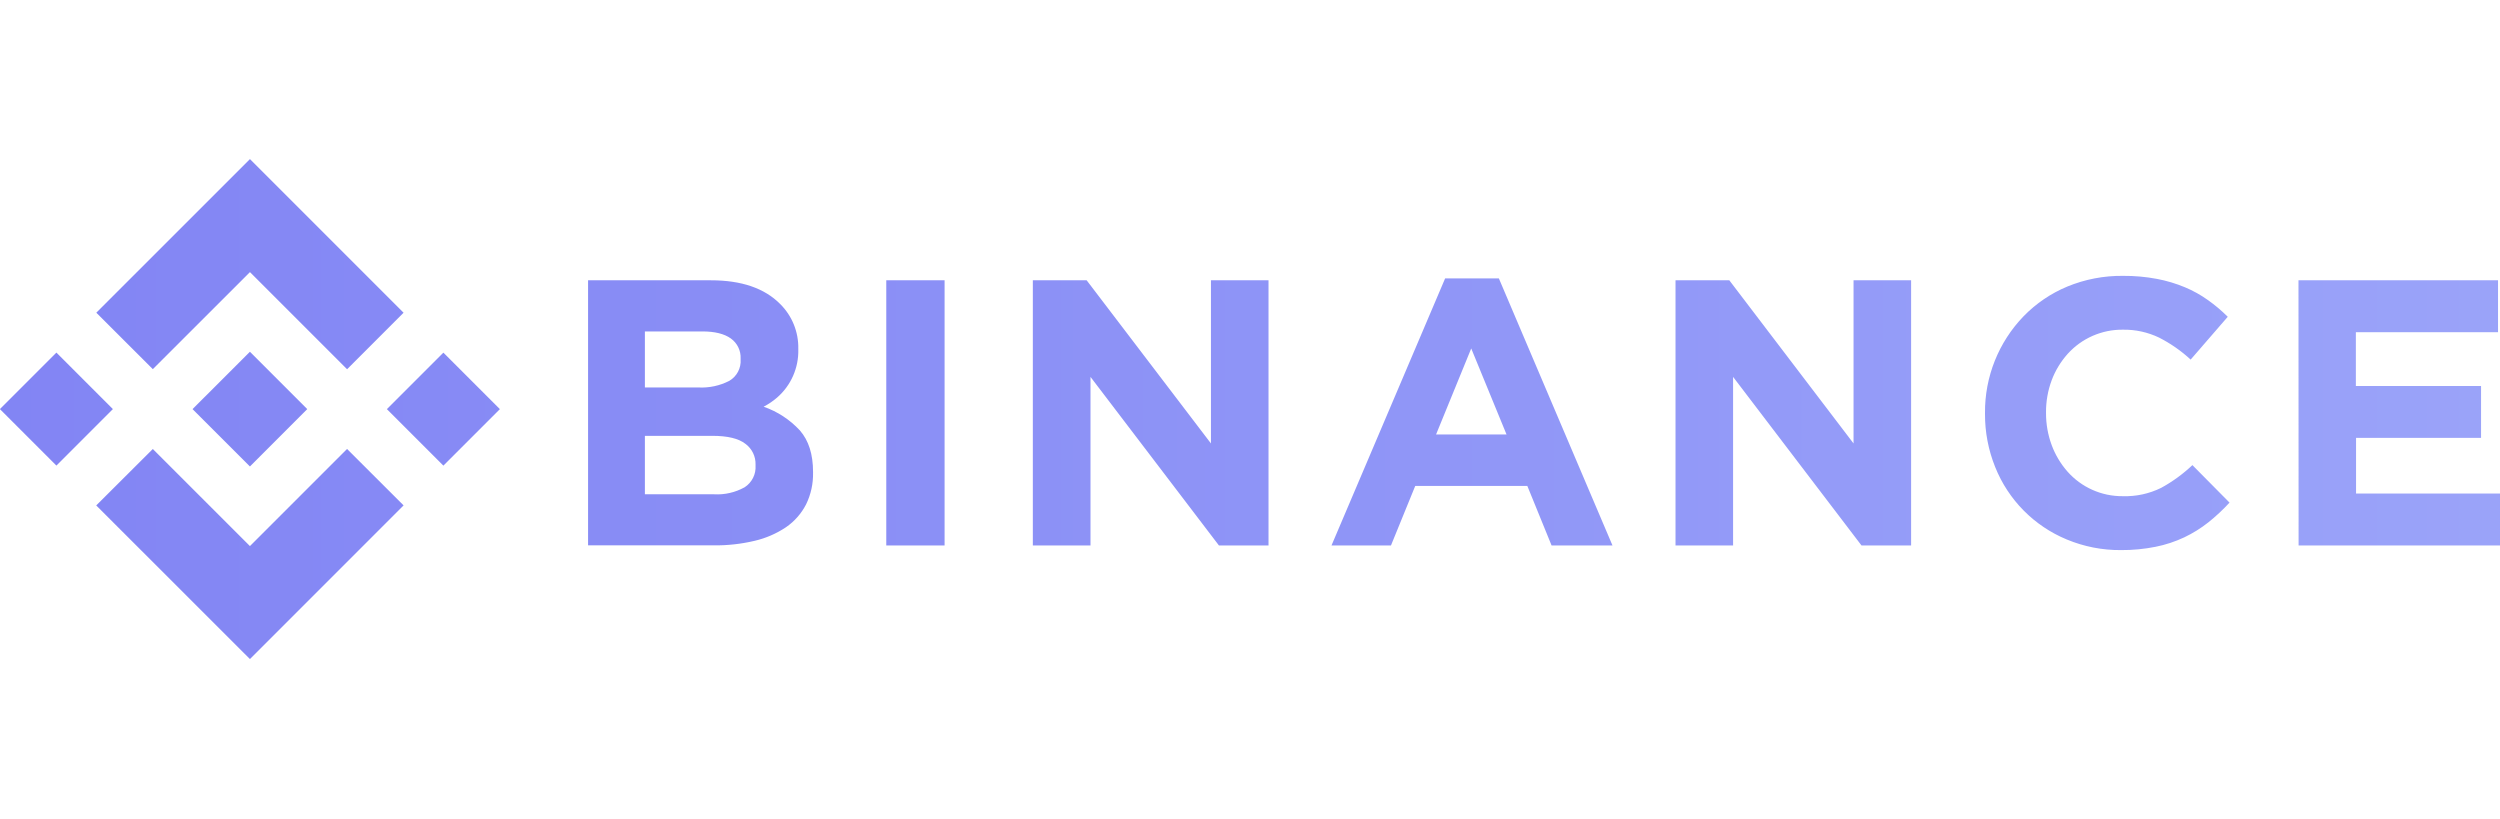
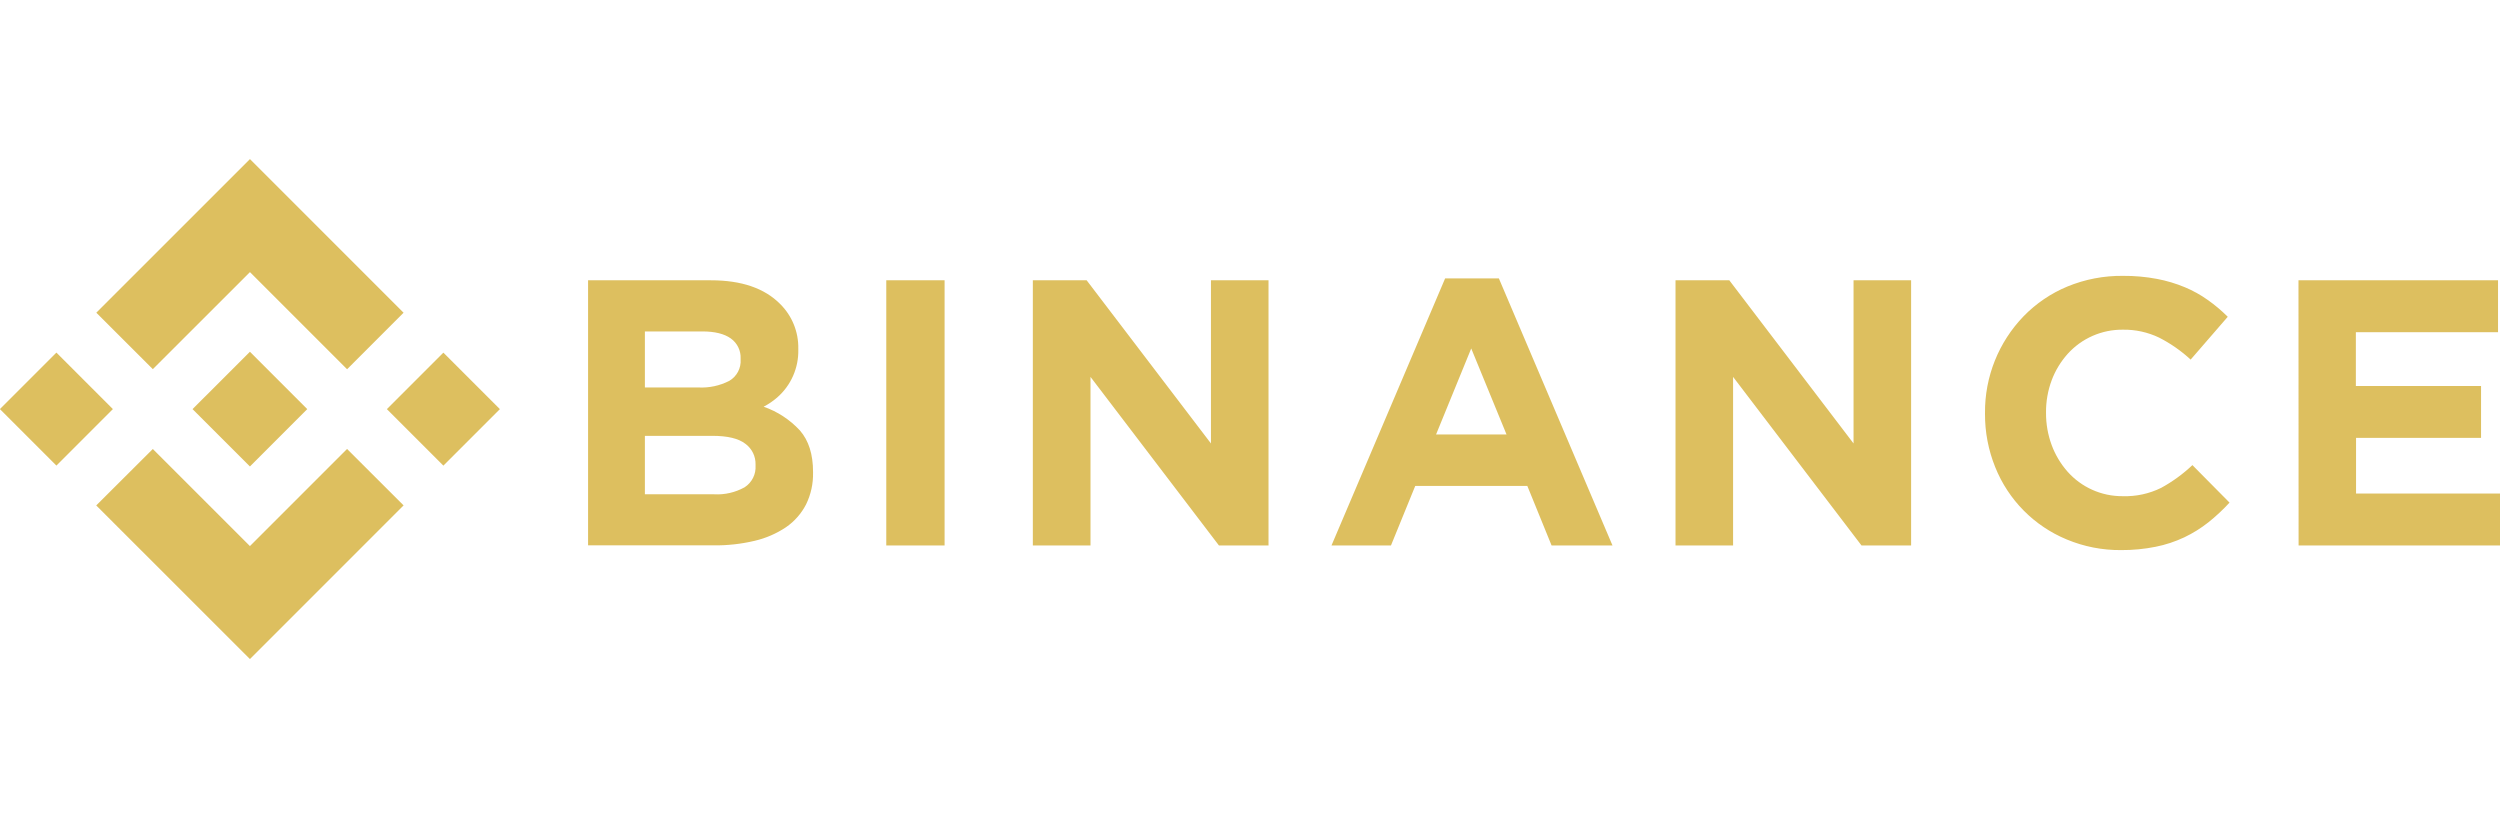
<svg xmlns="http://www.w3.org/2000/svg" width="110" height="36" fill="none">
  <path fill="url(#a)" fill-opacity=".8" fill-rule="evenodd" d="m10.998 11.973-4.273 4.27-2.487-2.484L10.998 7l6.759 6.76-2.485 2.487-4.274-4.274Zm-8.516 3.541L-.004 18l2.486 2.486L4.967 18l-2.485-2.486Zm4.242 4.242 4.273 4.272 4.274-4.274 2.487 2.483-.002.002-6.759 6.76-6.76-6.757-.003-.003 2.49-2.483Zm12.785-4.24-2.486 2.486 2.486 2.486 2.486-2.486-2.486-2.486ZM13.519 18l-2.522-2.523-1.864 1.864-.216.214-.44.441-.004.004.003.005 2.521 2.52L13.52 18 13.52 18h-.001Zm17.763-5.667h-5.407v11.663h5.541a7.427 7.427 0 0 0 1.788-.2 4.181 4.181 0 0 0 1.382-.6c.371-.255.674-.6.88-1a3.03 3.03 0 0 0 .308-1.401v-.033c0-.776-.194-1.384-.58-1.824a3.936 3.936 0 0 0-1.594-1.043c.211-.11.409-.244.59-.4a2.713 2.713 0 0 0 .935-2.12v-.033a2.692 2.692 0 0 0-.798-1.966c-.688-.695-1.703-1.043-3.045-1.043Zm.808 4.424a2.674 2.674 0 0 1-1.35.292h-2.365v-2.466h2.53c.545 0 .961.103 1.25.308a1.03 1.03 0 0 1 .432.891v.033a1.008 1.008 0 0 1-.497.942Zm.671 4.684a2.467 2.467 0 0 1-1.338.308h-3.048v-2.572h2.97c.667 0 1.15.116 1.449.348a1.095 1.095 0 0 1 .45.924v.033a1.056 1.056 0 0 1-.483.96Zm6.235-9.108h2.566v11.666h-2.566V12.332Zm8.816 0h-2.367v11.666h2.537v-7.416l5.65 7.416h2.183V12.332h-2.533v7.18l-5.47-7.18Zm15.775-.084h2.363l4.999 11.75h-2.68l-1.066-2.617H62.27l-1.067 2.617h-2.617l5-11.75Zm2.7 6.867-1.553-3.784-1.547 3.784h3.1Zm9.802-6.783h-2.366v11.666h2.533v-7.416l5.649 7.416h2.184V12.332h-2.533v7.18l-5.467-7.18Zm17.235 11.871a6.07 6.07 0 0 1-2.384-.466 5.763 5.763 0 0 1-3.15-3.183 6.175 6.175 0 0 1-.45-2.35v-.034a6.053 6.053 0 0 1 1.701-4.259c.543-.557 1.193-1 1.912-1.3a6.238 6.238 0 0 1 2.465-.474c.5-.004 1 .041 1.491.134a6.2 6.2 0 0 1 1.227.367c.358.15.7.34 1.016.566.31.22.6.465.869.733l-1.632 1.884a6.2 6.2 0 0 0-1.39-.968 3.556 3.556 0 0 0-1.591-.348 3.229 3.229 0 0 0-2.433 1.067c-.304.34-.542.733-.702 1.16-.167.45-.251.928-.248 1.409v.033c-.002.48.082.956.248 1.407.158.428.394.823.695 1.166a3.209 3.209 0 0 0 2.433 1.084 3.565 3.565 0 0 0 1.69-.366c.5-.273.962-.61 1.375-1.001l1.633 1.65c-.288.313-.6.604-.933.87-.327.258-.682.479-1.058.658a5.482 5.482 0 0 1-1.258.415c-.502.1-1.013.15-1.526.146Zm16.589-11.871h-8.78l.005 11.666H110v-2.283h-6.334v-2.45h5.5v-2.283h-5.508v-2.367h6.255v-2.283Z" clip-rule="evenodd" />
  <defs>
    <linearGradient id="a" x1="-.004" x2="110" y1="18" y2="18" gradientUnits="userSpaceOnUse">
-       <stop stop-color="#6366F1" />
-       <stop offset="1" stop-color="#818CF8" />
+       <stop stop-color="#D4AF37" />
+       <stop offset="1" stop-color="#D4AF37" />
    </linearGradient>
  </defs>
</svg>
